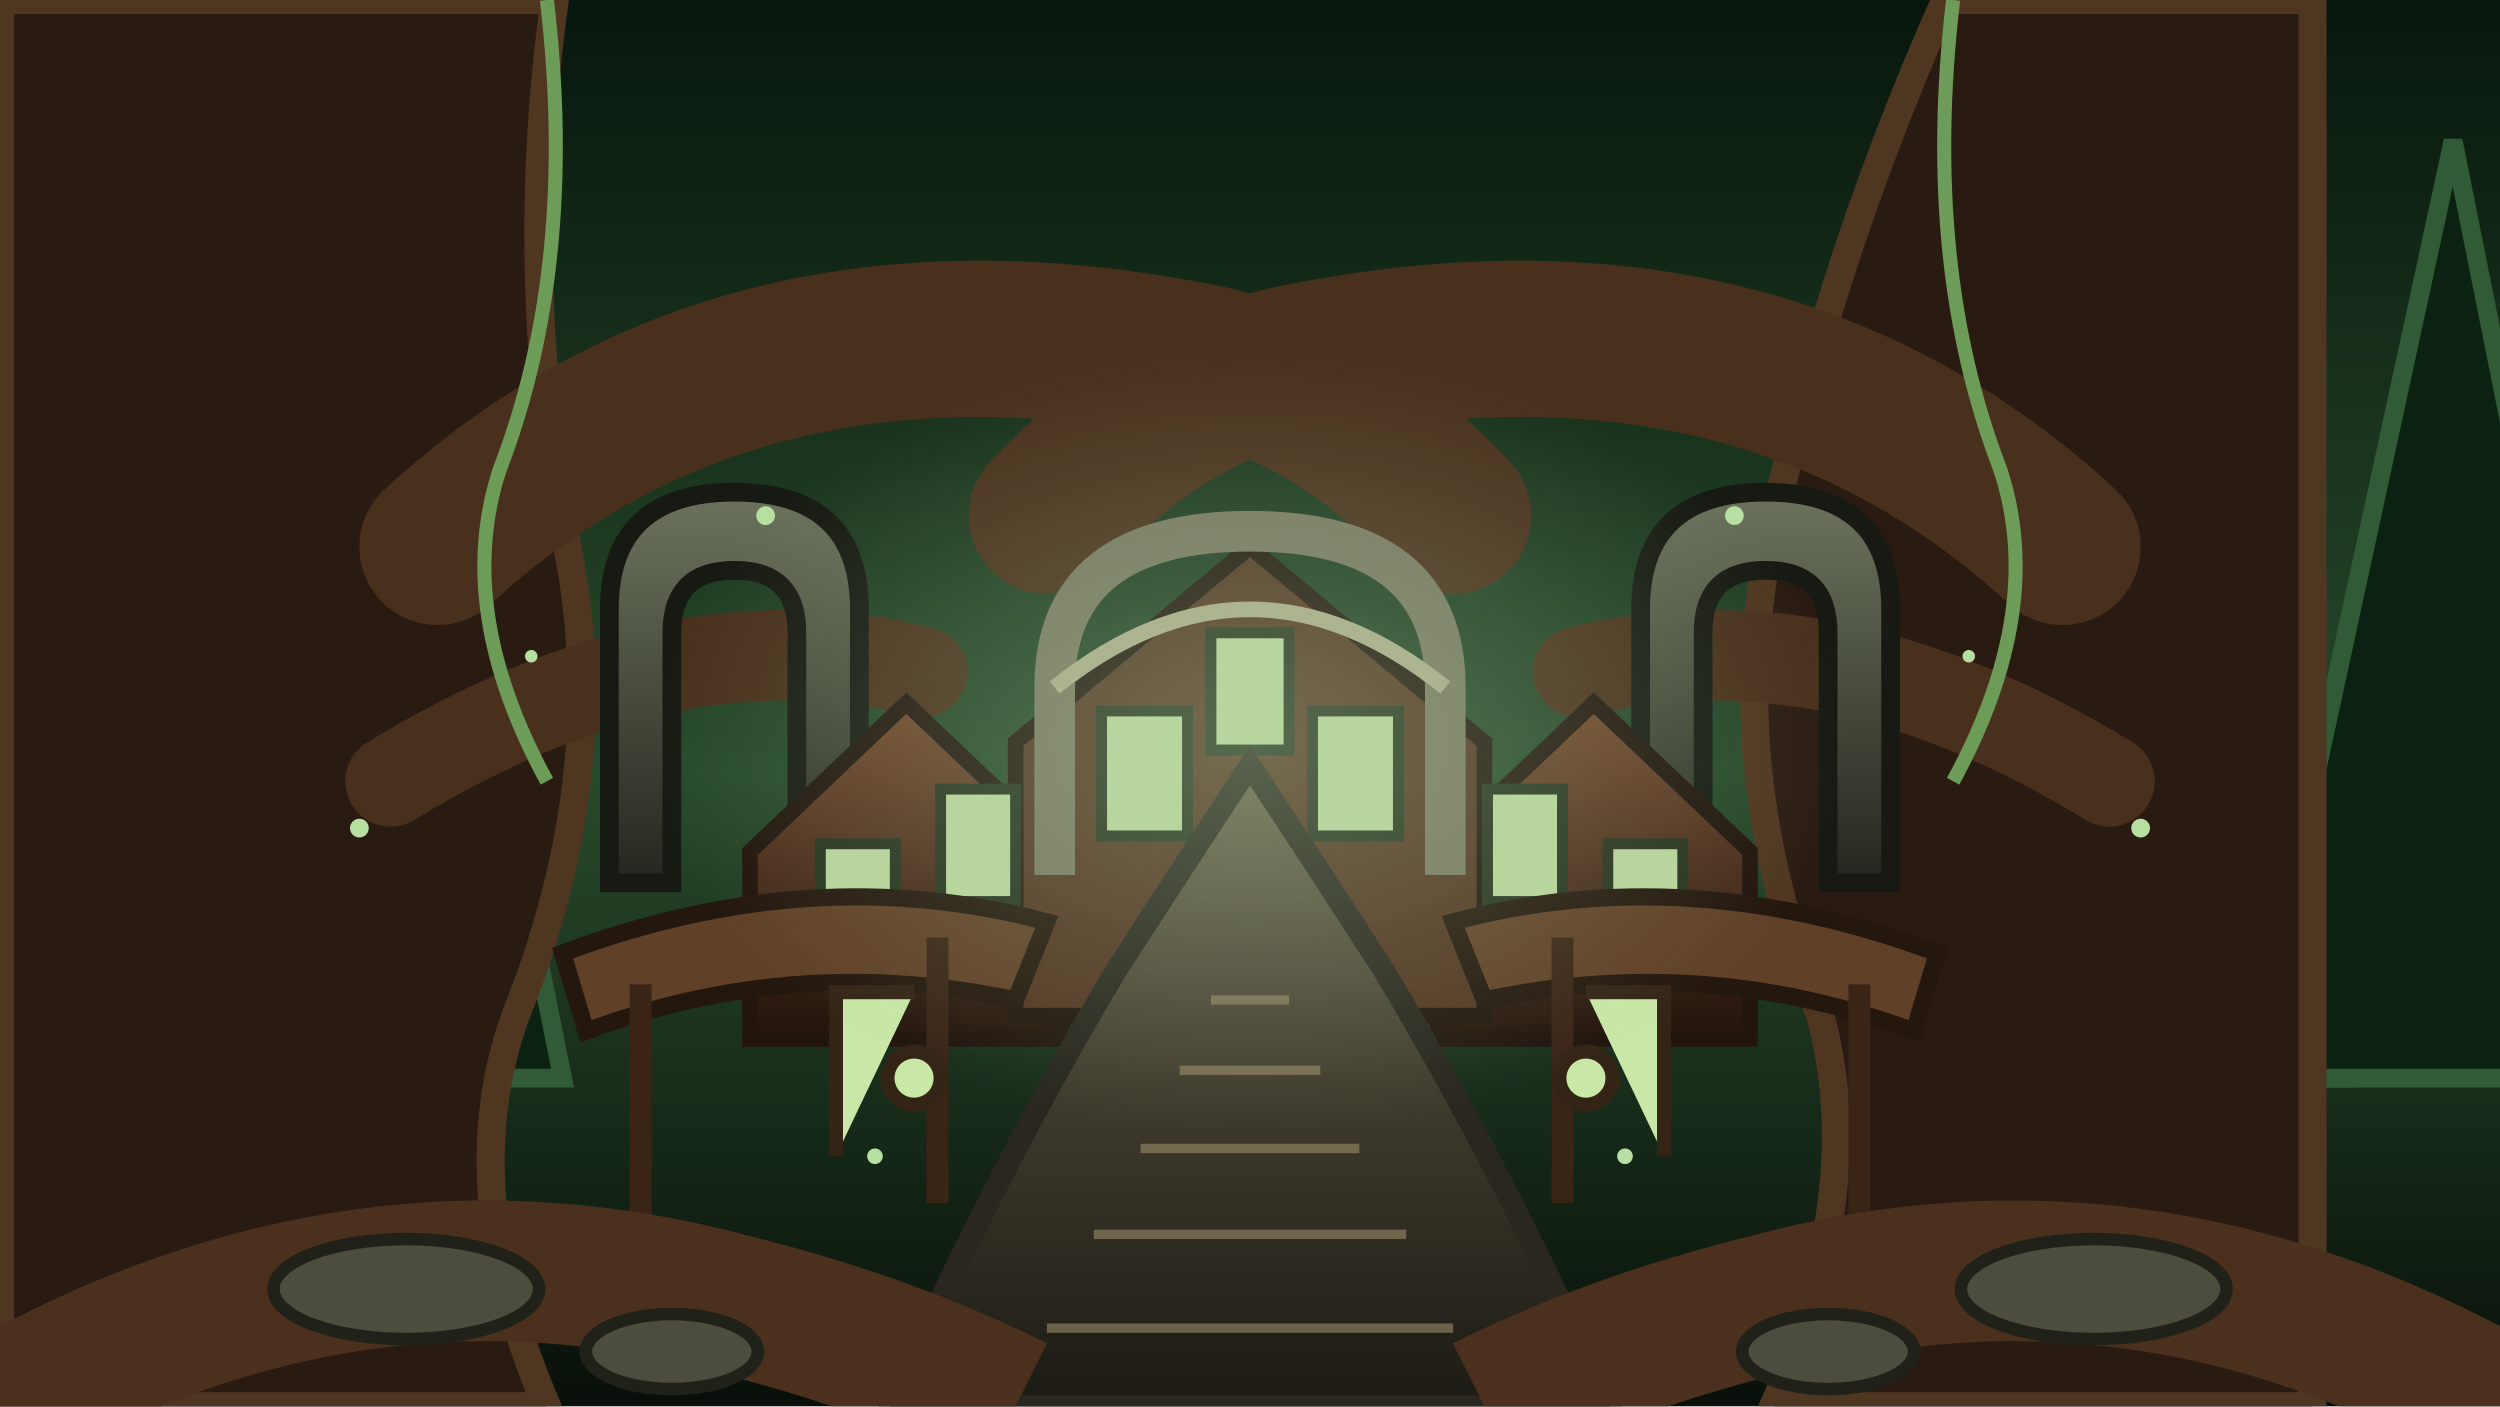
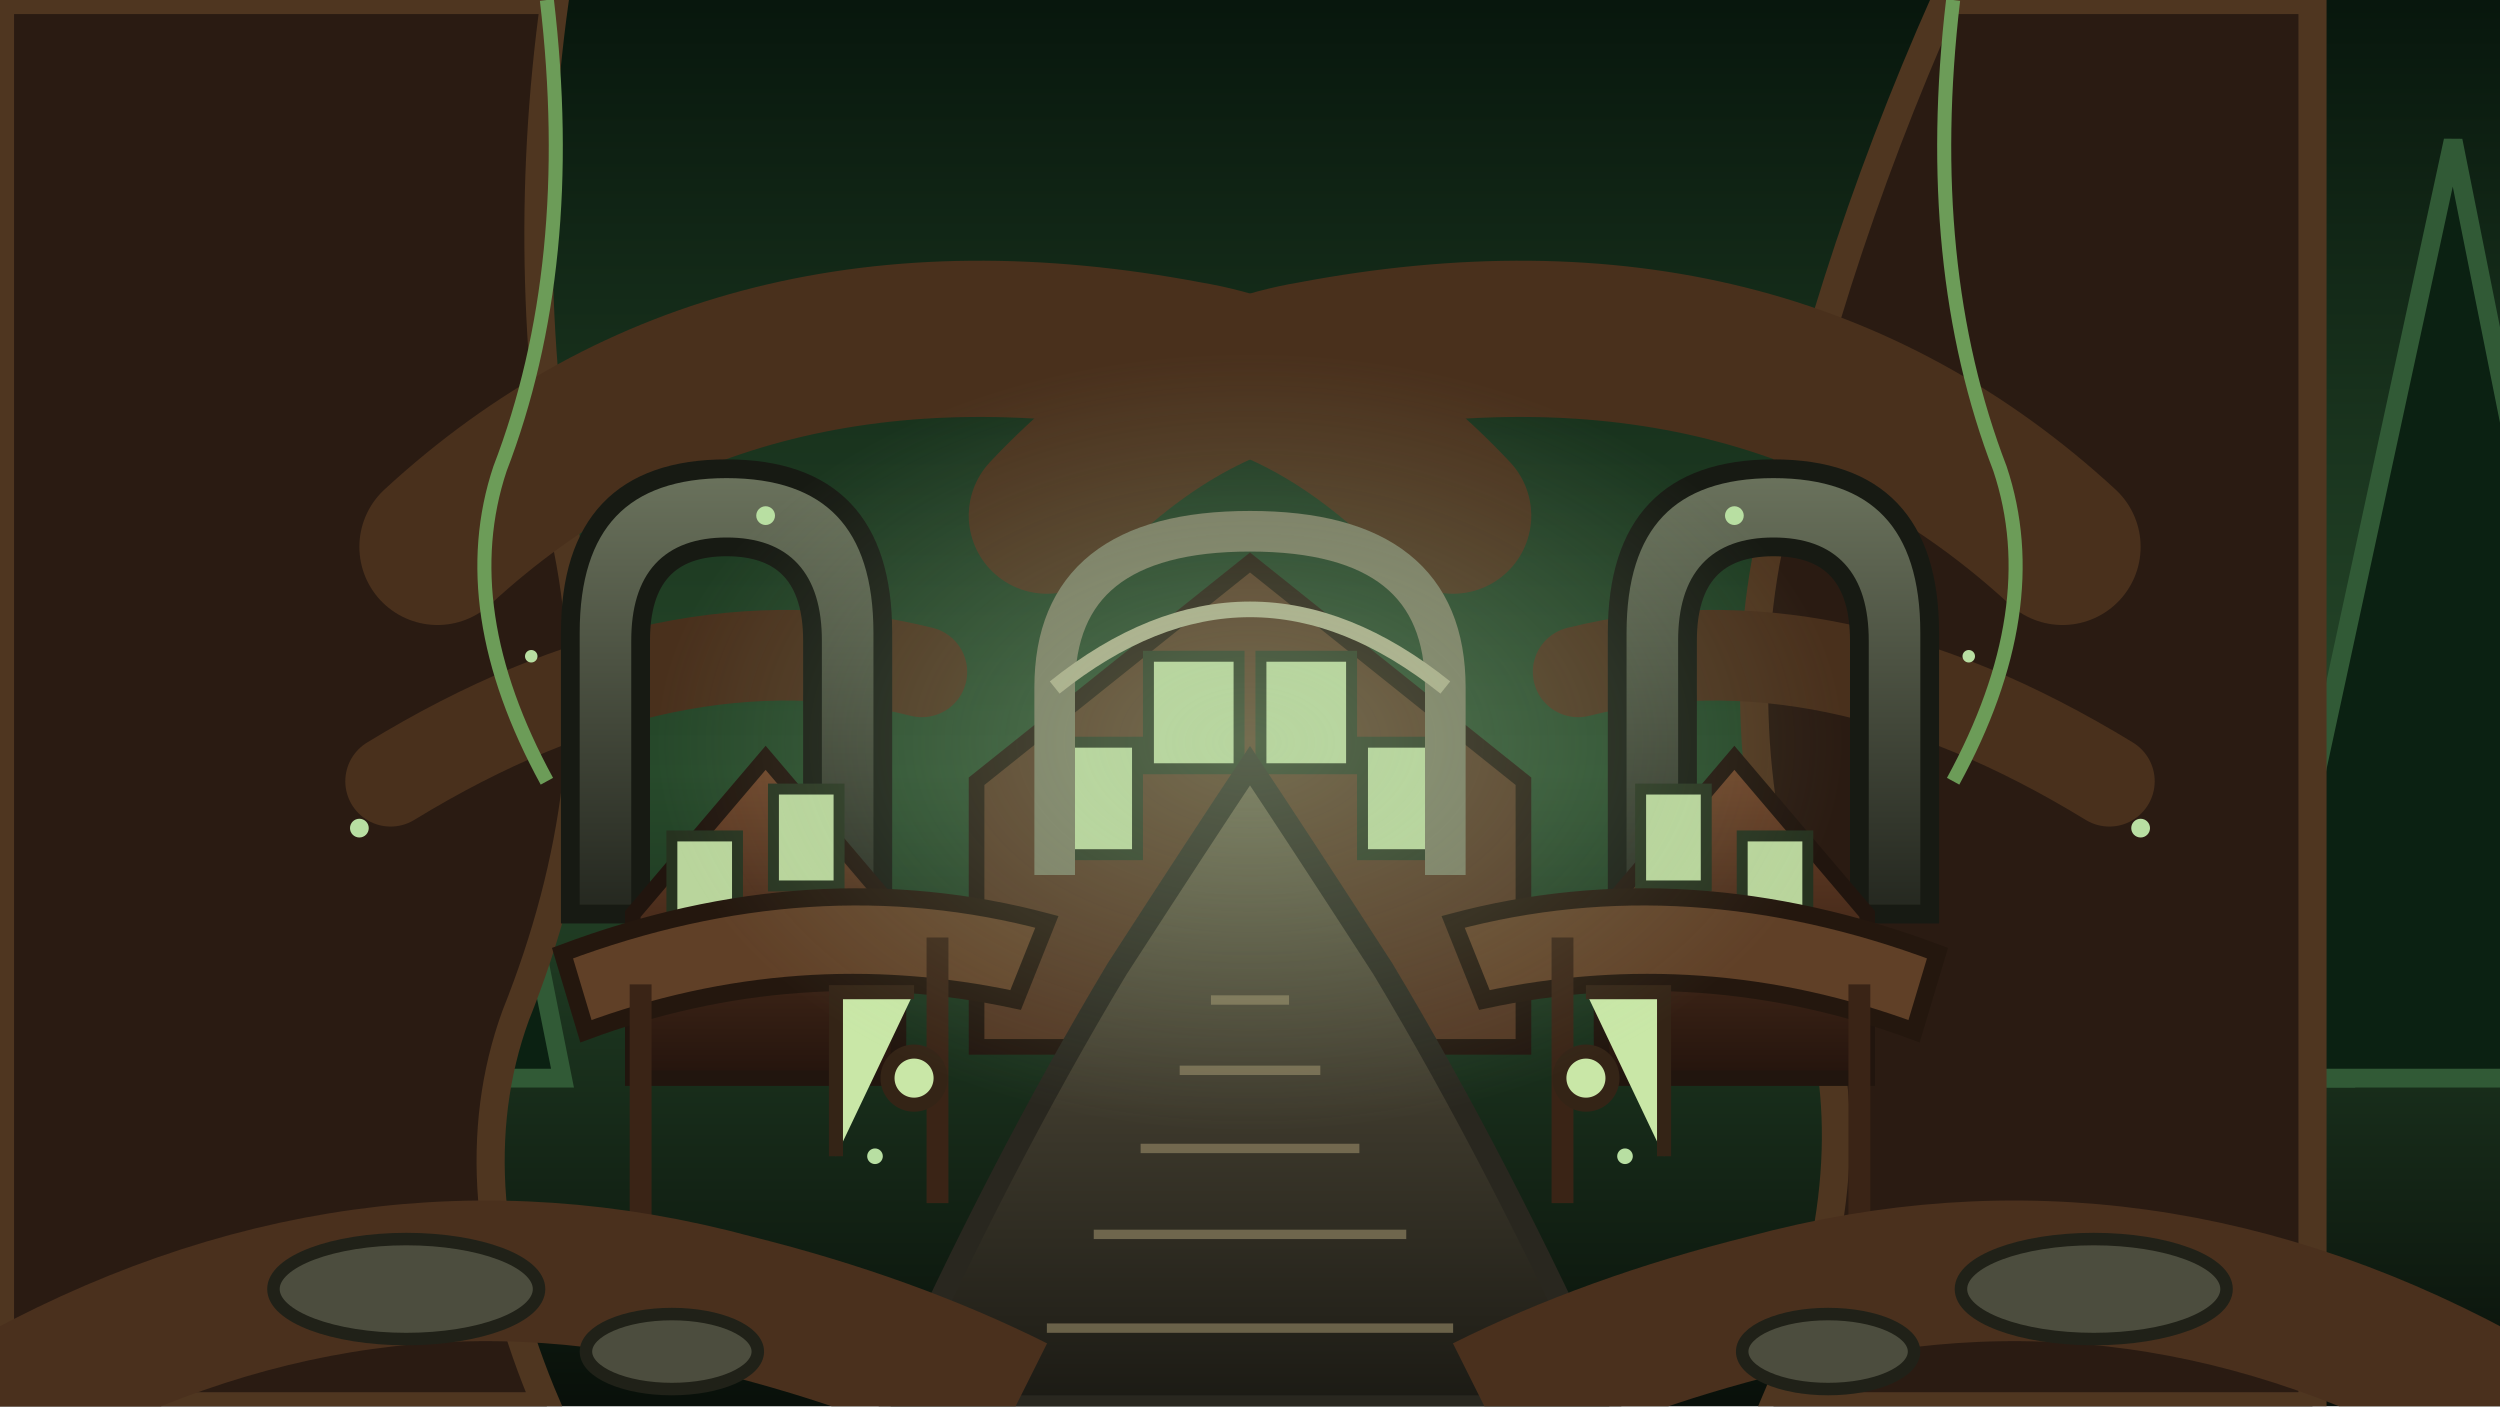
<svg xmlns="http://www.w3.org/2000/svg" viewBox="0 0 1600 900" preserveAspectRatio="xMidYMid slice">
  <defs>
    <linearGradient id="sky" x2="0" y2="1">
      <stop stop-color="#08170d" />
      <stop offset=".55" stop-color="#274a2b" />
      <stop offset="1" stop-color="#09100a" />
    </linearGradient>
    <linearGradient id="stone" x2="0" y2="1">
      <stop stop-color="#6b735d" />
      <stop offset="1" stop-color="#24271f" />
    </linearGradient>
    <linearGradient id="wood" x2="0" y2="1">
      <stop stop-color="#70452a" />
      <stop offset="1" stop-color="#24140d" />
    </linearGradient>
    <linearGradient id="path" x2="0" y2="1">
      <stop stop-color="#655d48" />
      <stop offset="1" stop-color="#1b1a14" />
    </linearGradient>
    <radialGradient id="mist">
      <stop stop-color="#b5d6a7" stop-opacity=".35" />
      <stop offset="1" stop-color="#b5d6a7" stop-opacity="0" />
    </radialGradient>
  </defs>
  <rect width="1600" height="900" fill="url(#sky)" />
  <g fill="#0b2112" stroke="#315a36" stroke-width="12">
    <path d="M-80 690L40 90L160 690Z" />
    <path d="M100 690L230 40L360 690Z" />
    <path d="M1240 690L1370 40L1500 690Z" />
    <path d="M1440 690L1570 90L1690 690Z" />
  </g>
  <g fill="#2a1b12" stroke="#4f3620" stroke-width="18">
    <path d="M120 0H355Q330 180 365 360Q390 500 330 650Q290 760 350 900H0V0Z" />
    <path d="M1245 0H1480V900H1135Q1195 760 1165 650Q1105 500 1130 360Q1165 180 1245 0Z" />
  </g>
  <g fill="none" stroke="#49301c" stroke-linecap="round">
    <path d="M280 350Q470 175 760 230Q850 245 930 330" stroke-width="100" />
    <path d="M1320 350Q1130 175 840 230Q750 245 670 330" stroke-width="100" />
    <path d="M250 500Q430 390 590 430" stroke-width="58" />
    <path d="M1350 500Q1170 390 1010 430" stroke-width="58" />
  </g>
  <g fill="url(#stone)" stroke="#171a13" stroke-width="12">
-     <path d="M390 565V390Q390 315 470 315T550 390V565H510V405Q510 365 470 365T430 405V565Z" />
-     <path d="M1050 565V390Q1050 315 1130 315T1210 390V565H1170V405Q1170 365 1130 365T1090 405V565Z" />
+     <path d="M365 585V405Q365 300 465 300Q565 300 565 405V585H520V410Q520 350 465 350Q410 350 410 410V585Z" />
+     <path d="M1035 585V405Q1035 300 1135 300Q1235 300 1235 405V585H1190V410Q1190 350 1135 350Q1080 350 1080 410V585Z" />
  </g>
  <g stroke="#21150e" stroke-width="10">
-     <path d="M480 545L580 450L680 545V665H480Z" fill="url(#wood)" />
-     <path d="M920 545L1020 450L1120 545V665H920Z" fill="url(#wood)" />
-     <path d="M650 475L800 350L950 475V650H650Z" fill="#523522" />
+     <path d="M405 585L490 485L575 585V690H405Z" fill="url(#wood)" />
+     <path d="M1025 585L1110 485L1195 585V690H1025Z" fill="url(#wood)" />
+     <path d="M625 500L800 360L975 500V670H625Z" fill="#523522" />
  </g>
  <g fill="#b9d59c" stroke="#26321f" stroke-width="7">
-     <path d="M525 540h48v72h-48zM602 505h48v72h-48zM952 505h48v72h-48zM1029 540h48v72h-48z" />
-     <path d="M705 455h55v80h-55zM840 455h55v80h-55zM775 405h50v75h-50z" />
+  stroke="#26321f" stroke-width="7"&gt;
+ <path d="M430 535h42v62h-42zM495 505h42v62h-42zM1050 505h42v62h-42zM1115 535h42v62h-42z" />
+     <path d="M670 475h58v72h-58zM735 420h58v72h-58zM807 420h58v72h-58zM872 475h58v72h-58z" />
  </g>
  <g fill="#604027" stroke="#24170e" stroke-width="11">
    <path d="M360 610Q520 550 670 590L650 640Q510 610 375 660Z" />
    <path d="M930 590Q1080 550 1240 610L1225 660Q1090 610 950 640Z" />
  </g>
  <g stroke="#3a2416" stroke-width="14">
    <path d="M410 630v150M600 600v170M1000 600v170M1190 630v150" />
  </g>
  <path d="M570 900Q640 745 715 620Q770 535 800 490Q830 535 885 620Q960 745 1030 900Z" fill="url(#path)" stroke="#29271f" stroke-width="14" />
  <g stroke="#9a8c69" stroke-width="6" opacity=".6">
    <path d="M670 850h260M700 790h200M730 735h140M755 685h90M775 640h50" />
  </g>
  <g fill="none" stroke="#777760" stroke-width="26">
    <path d="M675 560V440Q675 340 800 340Q925 340 925 440V560" />
  </g>
  <path d="M675 440Q800 340 925 440" fill="none" stroke="#aaa989" stroke-width="10" />
  <g stroke="#342416" stroke-width="9" fill="#c9e7a7">
    <path d="M535 740V635H585M1065 740V635H1015" />
    <circle cx="585" cy="690" r="17" />
    <circle cx="1015" cy="690" r="17" />
  </g>
  <ellipse cx="800" cy="475" rx="380" ry="250" fill="url(#mist)" />
  <path d="M0 900Q230 770 470 835Q570 860 650 900M1600 900Q1370 770 1130 835Q1030 860 950 900" fill="none" stroke="#4a301d" stroke-width="90" />
  <g fill="#4c4d3e" stroke="#202118" stroke-width="8">
    <ellipse cx="260" cy="825" rx="85" ry="32" />
    <ellipse cx="1340" cy="825" rx="85" ry="32" />
    <ellipse cx="430" cy="865" rx="55" ry="24" />
    <ellipse cx="1170" cy="865" rx="55" ry="24" />
  </g>
  <g fill="none" stroke="#6c9c58" stroke-width="9">
    <path d="M350 0Q370 170 320 300Q290 390 350 500" />
    <path d="M1250 0Q1230 170 1280 300Q1310 390 1250 500" />
  </g>
  <g fill="#b8dfa2">
    <circle cx="230" cy="530" r="6" />
    <circle cx="340" cy="420" r="4" />
    <circle cx="490" cy="330" r="6" />
    <circle cx="1110" cy="330" r="6" />
    <circle cx="1260" cy="420" r="4" />
    <circle cx="1370" cy="530" r="6" />
    <circle cx="560" cy="740" r="5" />
    <circle cx="1040" cy="740" r="5" />
  </g>
</svg>
